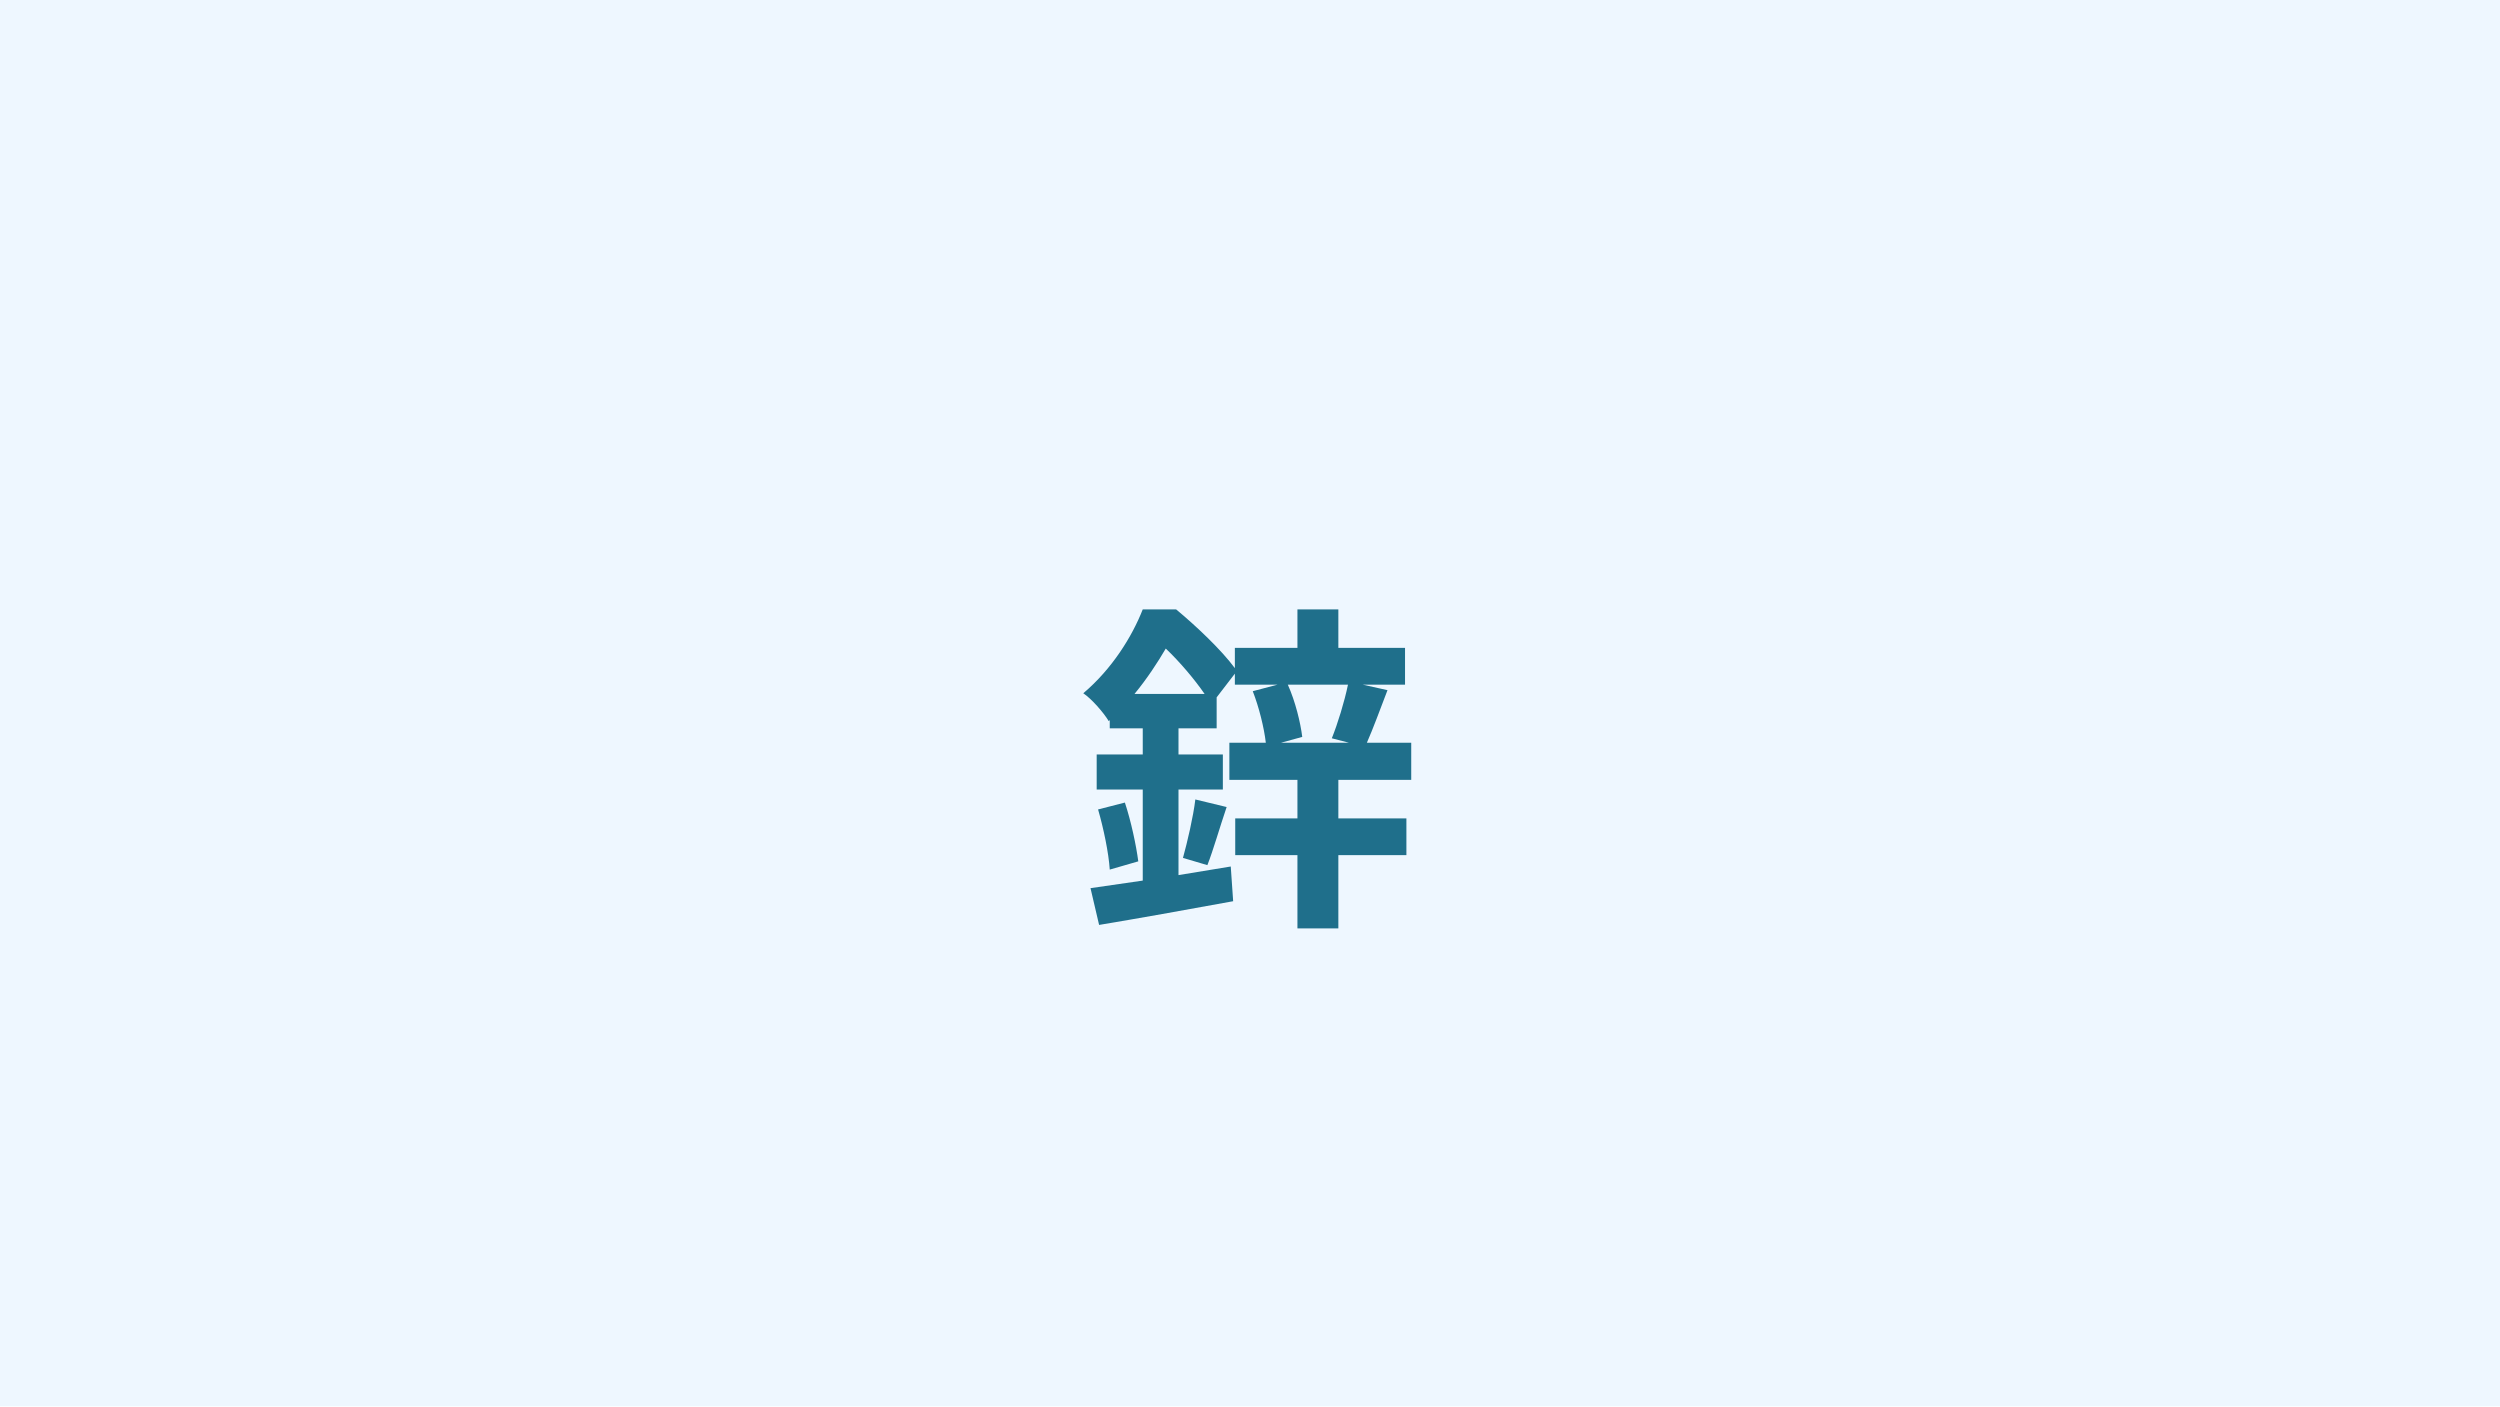
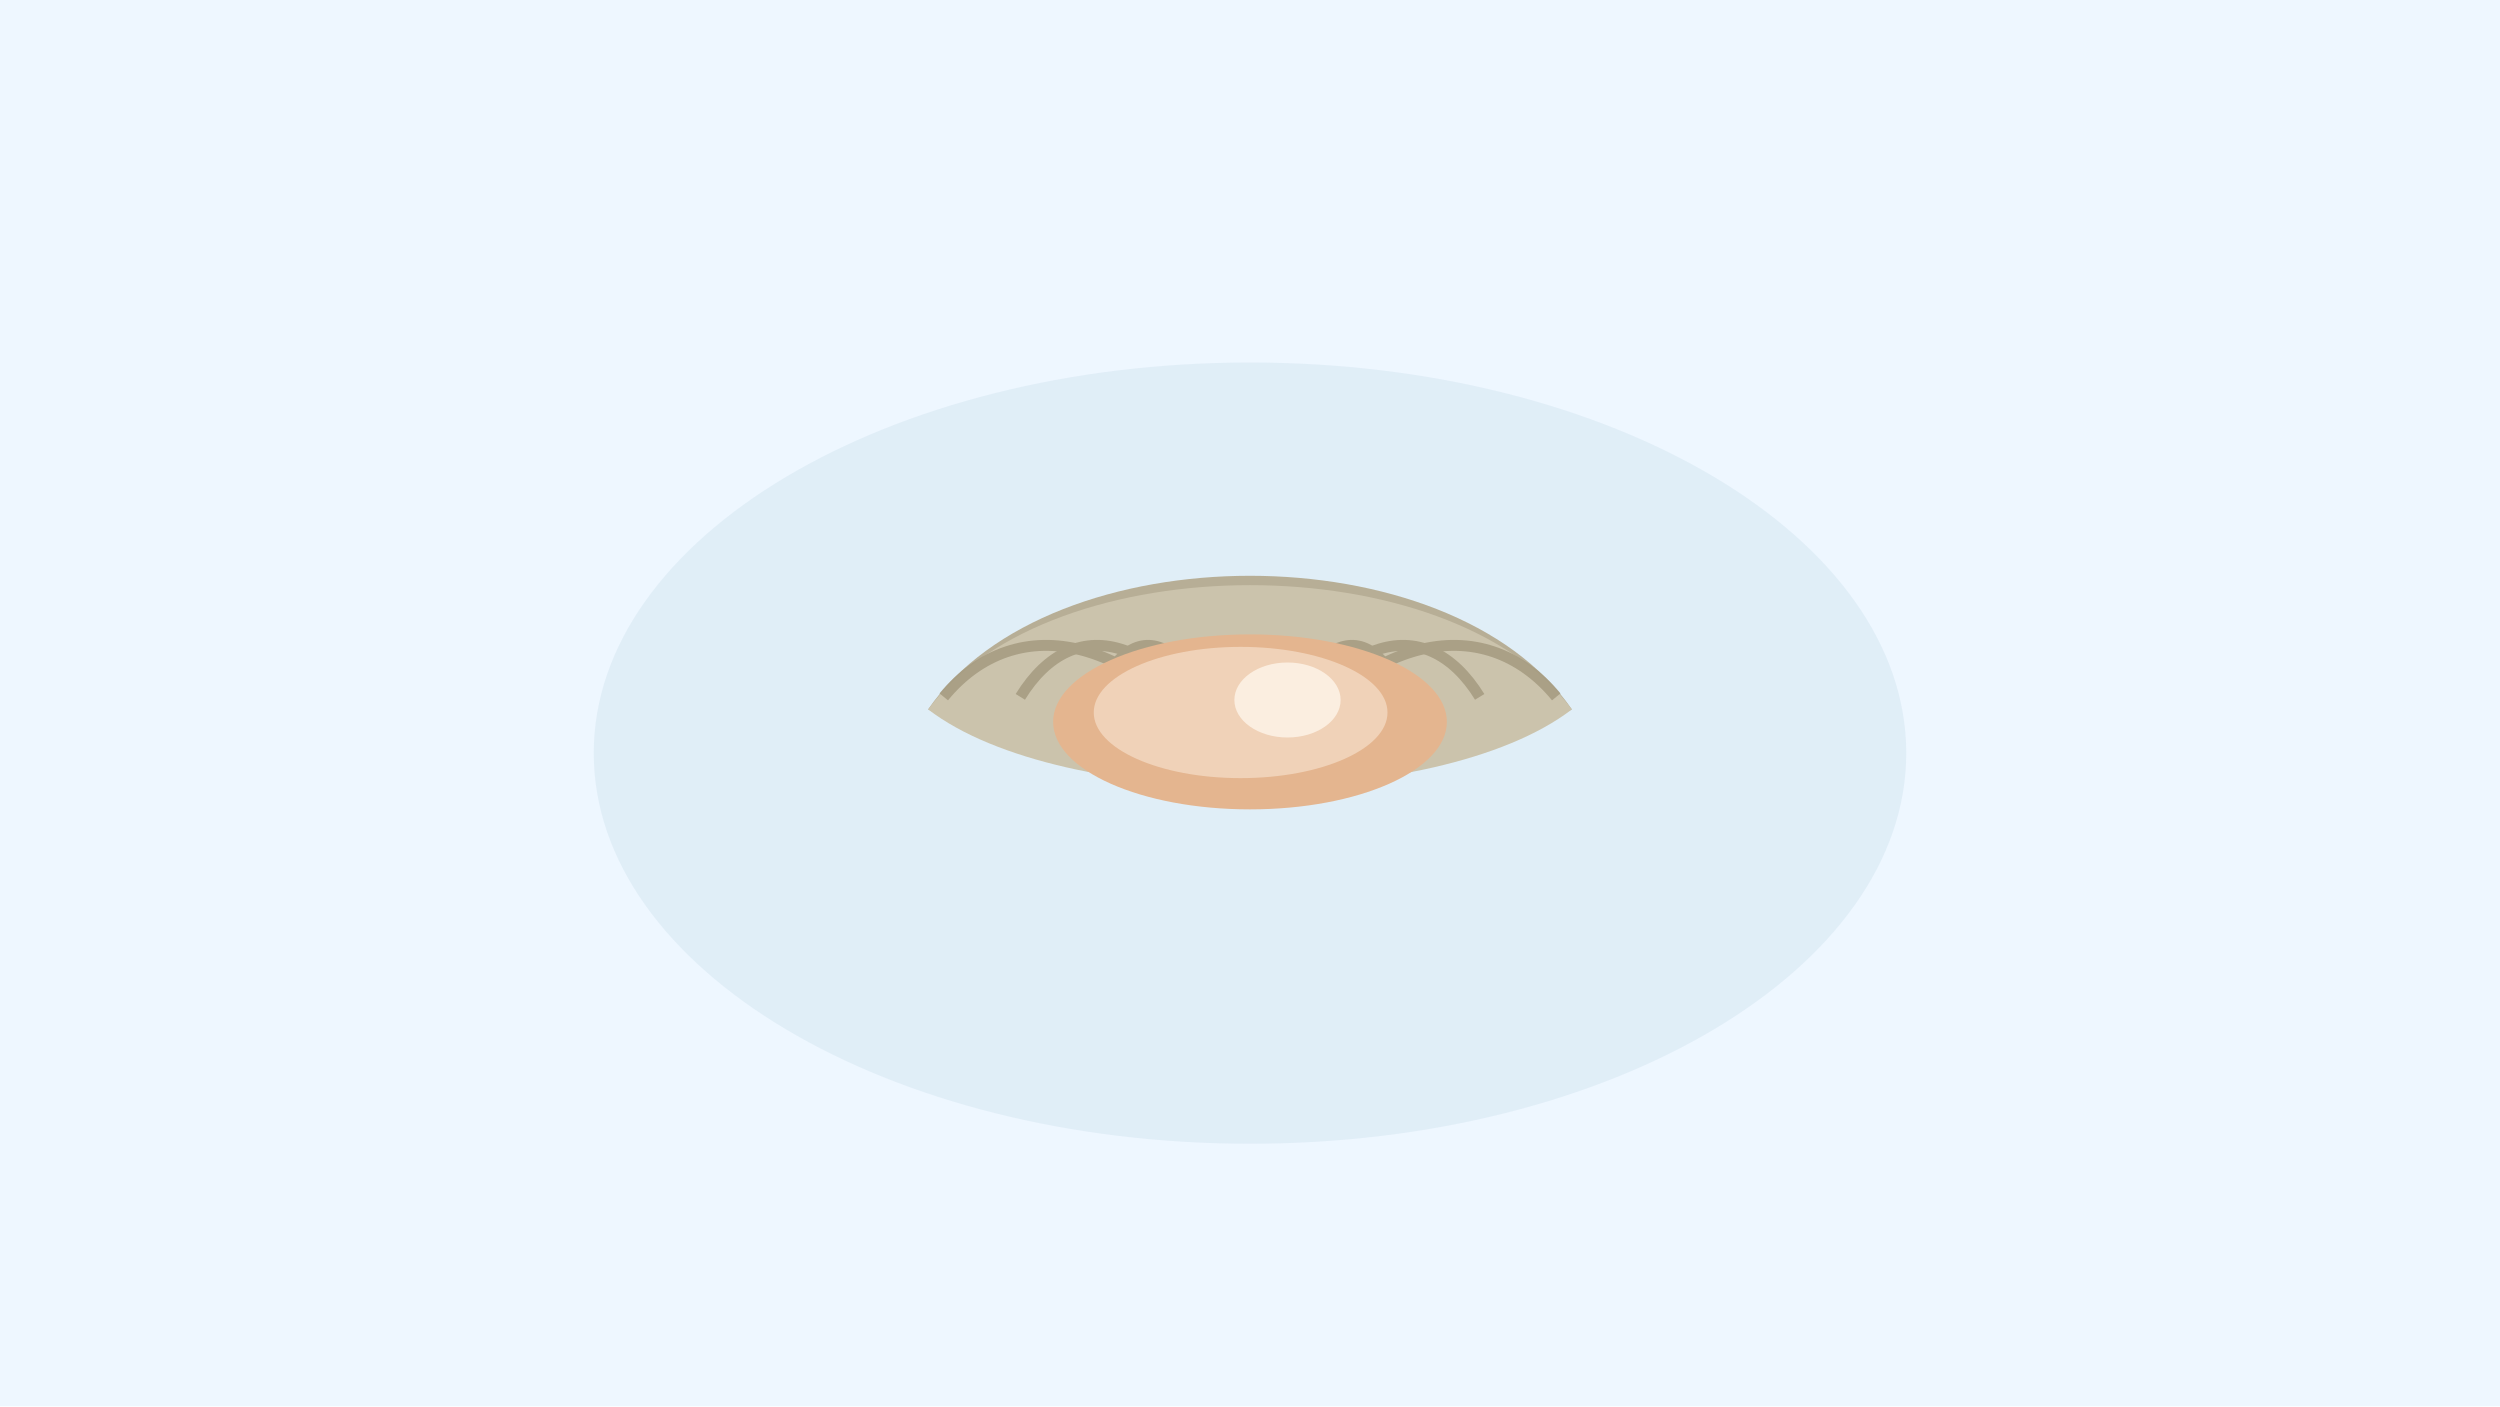
<svg xmlns="http://www.w3.org/2000/svg" viewBox="0 0 1600 900" role="img" aria-label="鋅">
  <rect width="1600" height="900" fill="#EEF7FF" />
-   <text x="800" y="500" dominant-baseline="middle" text-anchor="middle" fill="#1F6F8B" font-family="Noto Sans TC, Inter, Arial, sans-serif" font-size="220" font-weight="700">鋅</text>
+   <ellipse cx="800" cy="482" rx="420" ry="250" fill="#1F6F8B" opacity="0.07" />
+   <g transform="translate(800,450)">
+     <g transform="translate(0,-14)">
+       <path d="M-206,18 C-128,-96 128,-96 206,18 C150,50 -150,50 -206,18 Z" fill="#B7AE96" />
+       <path d="M-206,18 C-128,-88 128,-88 206,18 C120,84 -120,84 -206,18 Z" fill="#CBC3AC" />
+       <g stroke="#A69C82" stroke-width="7" fill="none" opacity="0.9">
+         <path d="M0,72 C-70,-34 -150,-46 -196,10" />
+         <path d="M0,72 C-52.5,-34 -112.5,-46 -147,10" />
+         <path d="M0,72 C-35,-34 -75,-46 -98,10" />
+         <path d="M0,72 C-17.5,-34 -37.5,-46 -49,10" />
+         <path d="M0,72 C0,-34 0,-46 0,10" />
+         <path d="M0,72 C17.5,-34 37.5,-46 49,10" />
+         <path d="M0,72 C35,-34 75,-46 98,10" />
+         <path d="M0,72 C52.5,-34 112.5,-46 147,10" />
+         <path d="M0,72 C70,-34 150,-46 196,10" />
+       </g>
+       <ellipse cx="0" cy="26" rx="126" ry="56" fill="#E4B58F" />
+       <ellipse cx="-6" cy="20" rx="94" ry="42" fill="#F0D2B8" />
+       <ellipse cx="24" cy="12" rx="34" ry="24" fill="#FBEEE0" />
+     </g>
+   </g>
</svg>
